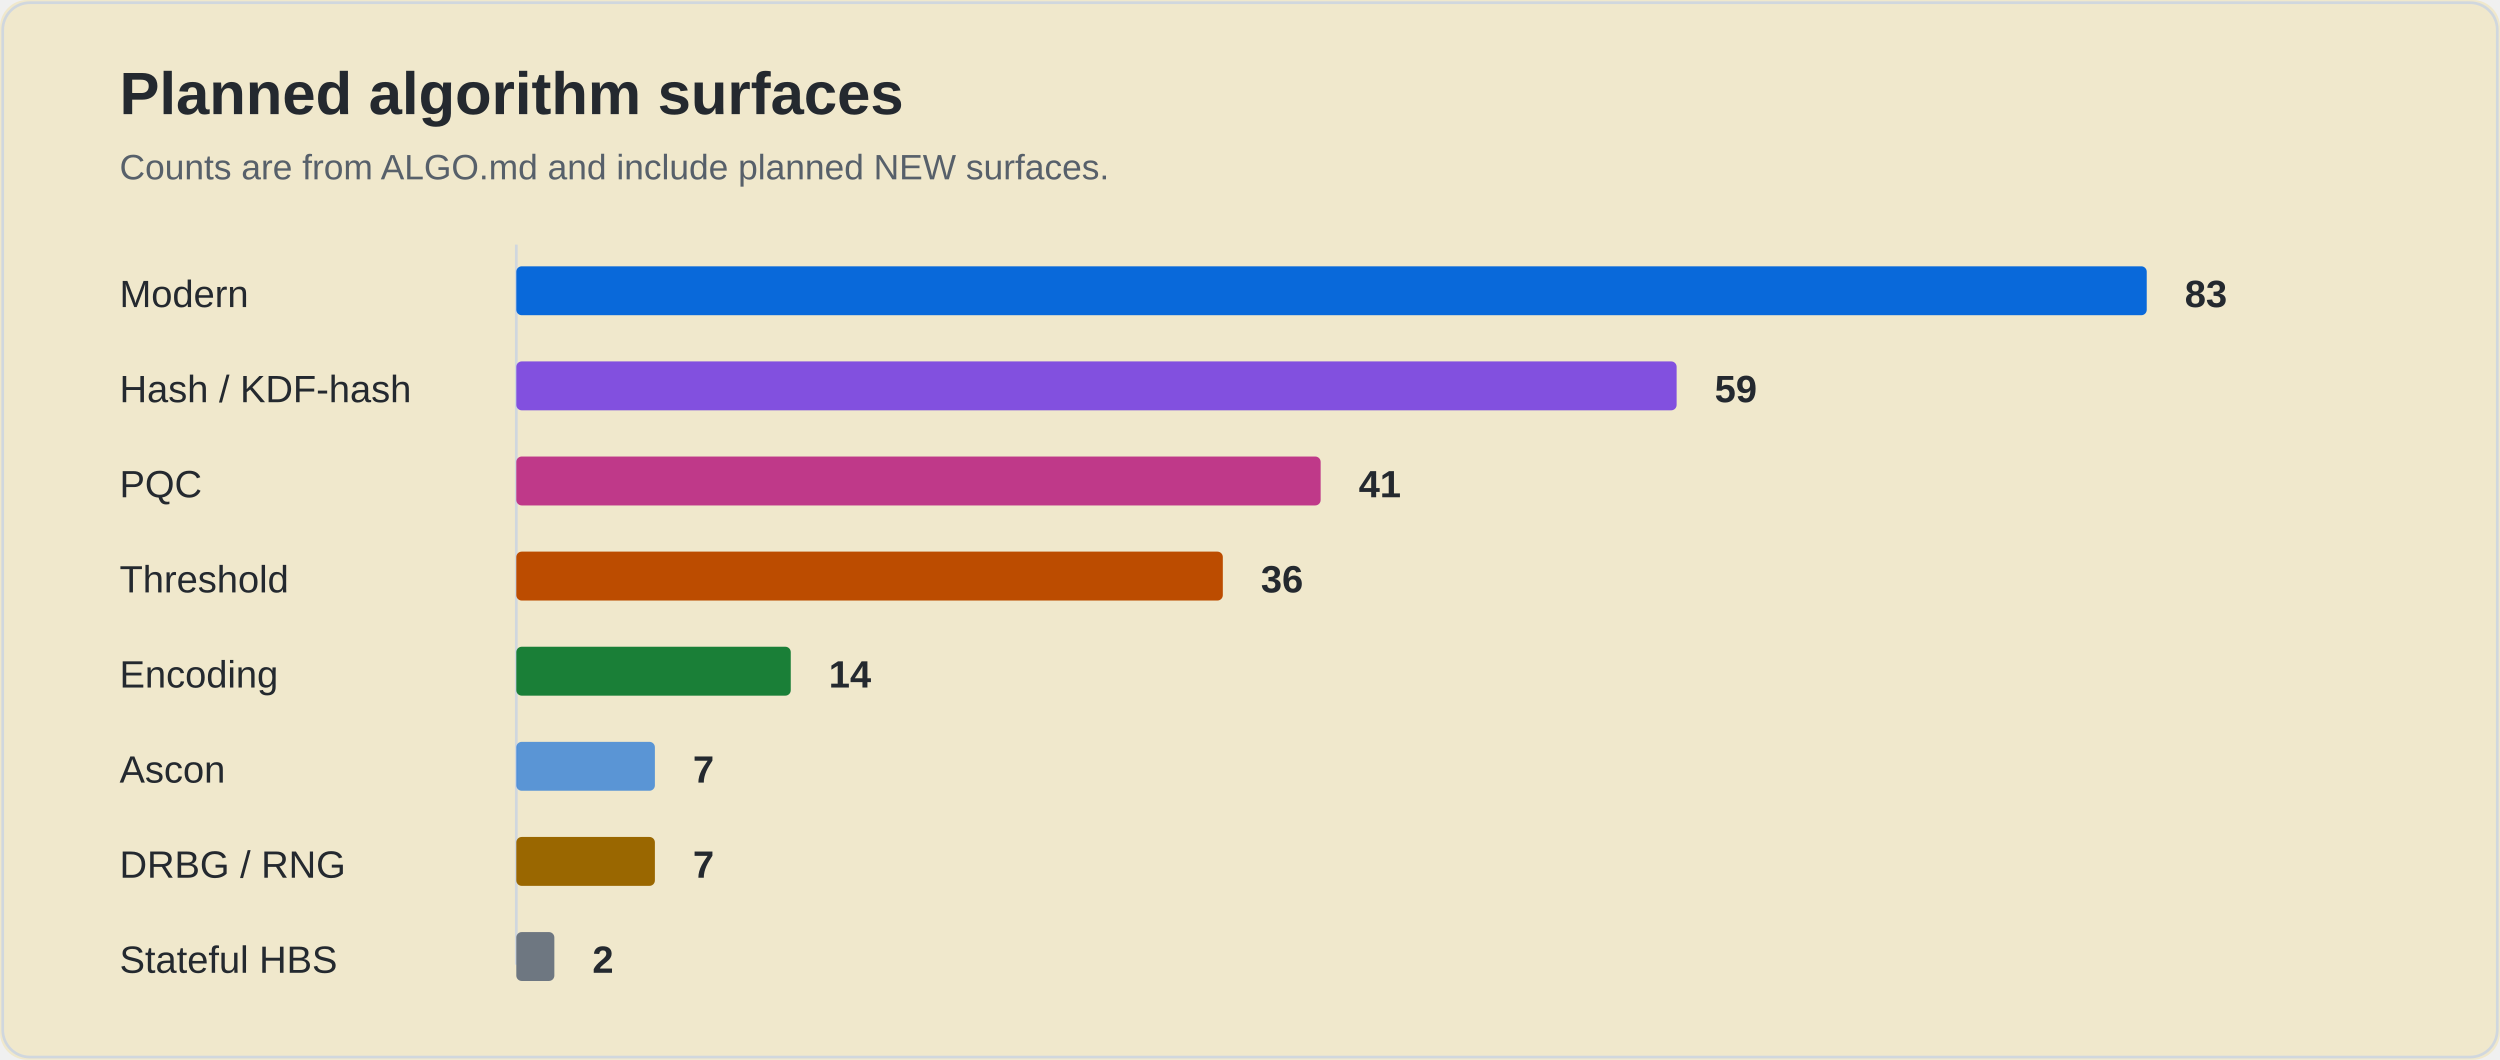
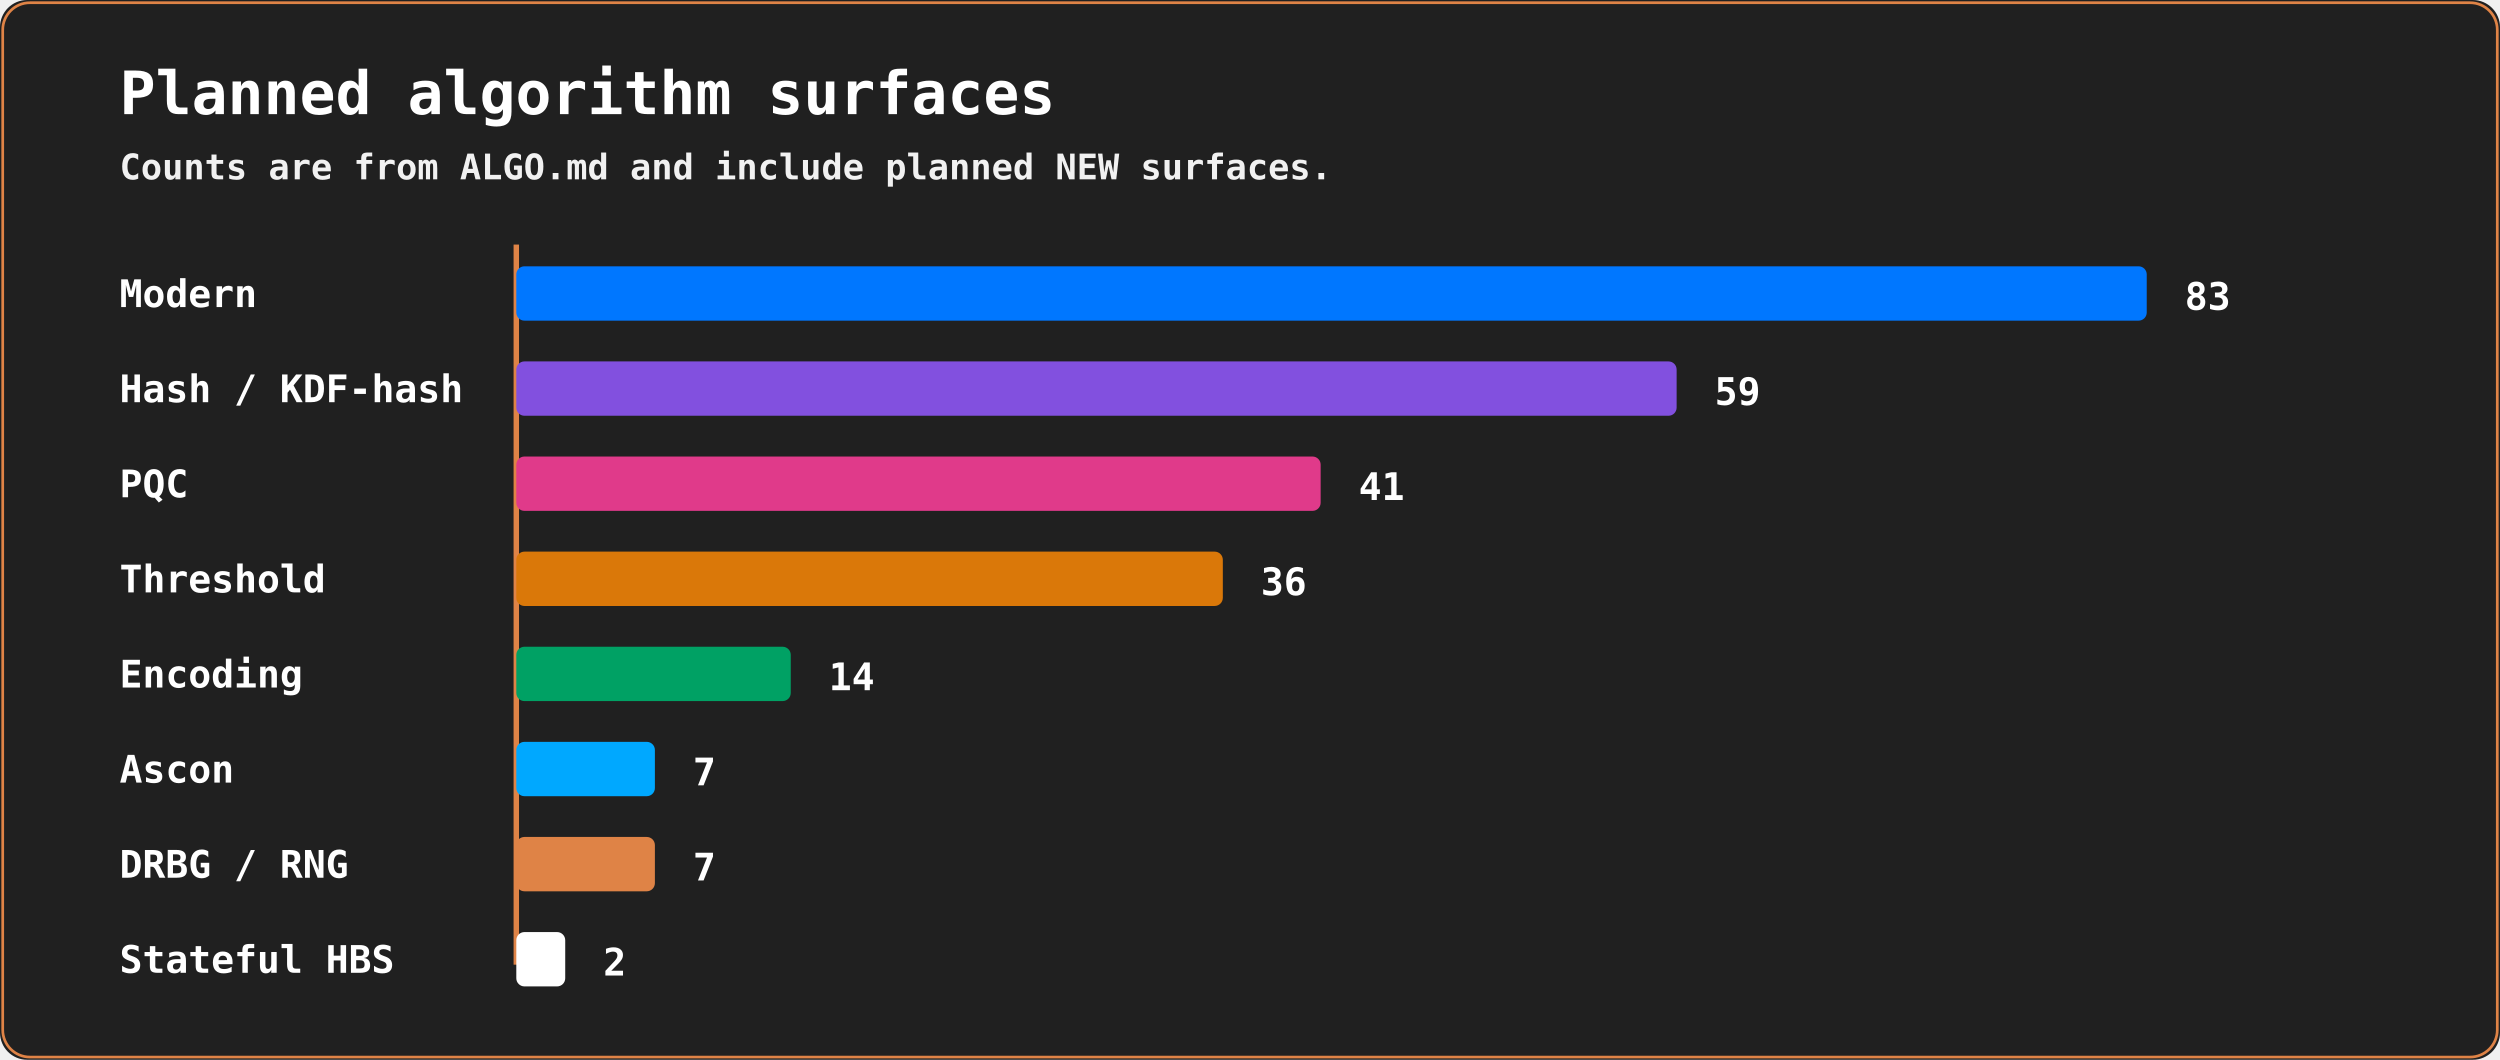
<svg xmlns="http://www.w3.org/2000/svg" width="920" height="390" viewBox="0 0 920 390" role="img" aria-label="NextSSL planned algorithm surface comparison">
-   <rect width="920" height="390" rx="10" fill="#f0e8cc" />
-   <rect x="1" y="1" width="918" height="388" rx="10" fill="none" stroke="#d0d7de" />
-   <text x="44" y="42" fill="#24292f" font-family="Segoe UI, Arial, sans-serif" font-size="22" font-weight="700">Planned algorithm surfaces</text>
-   <text x="44" y="66" fill="#57606a" font-family="Segoe UI, Arial, sans-serif" font-size="13">Counts are from ALGO.md and include planned NEW surfaces.</text>
-   <line x1="190" y1="90" x2="190" y2="355" stroke="#d0d7de" />
-   <g font-family="Segoe UI, Arial, sans-serif" font-size="14">
-     <text x="44" y="113" fill="#24292f">Modern</text>
-     <rect x="190" y="98" width="600" height="18" rx="2" fill="#0969da" />
-     <text x="804" y="113" fill="#24292f" font-weight="700">83</text>
-     <text x="44" y="148" fill="#24292f">Hash / KDF-hash</text>
-     <rect x="190" y="133" width="427" height="18" rx="2" fill="#8250df" />
-     <text x="631" y="148" fill="#24292f" font-weight="700">59</text>
-     <text x="44" y="183" fill="#24292f">PQC</text>
-     <rect x="190" y="168" width="296" height="18" rx="2" fill="#bf3989" />
-     <text x="500" y="183" fill="#24292f" font-weight="700">41</text>
-     <text x="44" y="218" fill="#24292f">Threshold</text>
-     <rect x="190" y="203" width="260" height="18" rx="2" fill="#bc4c00" />
-     <text x="464" y="218" fill="#24292f" font-weight="700">36</text>
-     <text x="44" y="253" fill="#24292f">Encoding</text>
-     <rect x="190" y="238" width="101" height="18" rx="2" fill="#1a7f37" />
-     <text x="305" y="253" fill="#24292f" font-weight="700">14</text>
-     <text x="44" y="288" fill="#24292f">Ascon</text>
-     <rect x="190" y="273" width="51" height="18" rx="2" fill="#0969da" opacity="0.65" />
-     <text x="255" y="288" fill="#24292f" font-weight="700">7</text>
-     <text x="44" y="323" fill="#24292f">DRBG / RNG</text>
-     <rect x="190" y="308" width="51" height="18" rx="2" fill="#9a6700" />
-     <text x="255" y="323" fill="#24292f" font-weight="700">7</text>
-     <text x="44" y="358" fill="#24292f">Stateful HBS</text>
-     <rect x="190" y="343" width="14" height="18" rx="2" fill="#6e7781" />
-     <text x="218" y="358" fill="#24292f" font-weight="700">2</text>
+   <rect width="920" height="390" rx="10" fill="#202020" />
+   <rect x="1" y="1" width="918" height="388" rx="10" fill="none" stroke="#df8346" />
+   <text x="44" y="42" fill="#ffffff" font-family="Roboto Mono, monospace" font-size="22" font-weight="800">Planned algorithm surfaces</text>
+   <text x="44" y="66" fill="#f1f1f1" font-family="Roboto Mono, monospace" font-size="13" font-weight="600">Counts are from ALGO.md and include planned NEW surfaces.</text>
+   <line x1="190" y1="90" x2="190" y2="355" stroke="#df8346" stroke-width="2" />
+   <g font-family="Roboto Mono, monospace" font-size="14" font-weight="700">
+     <text x="44" y="113" fill="#ffffff">Modern</text>
+     <rect x="190" y="98" width="600" height="20" rx="3" fill="#0077ff" />
+     <text x="804" y="114" fill="#ffffff" font-weight="900">83</text>
+     <text x="44" y="148" fill="#ffffff">Hash / KDF-hash</text>
+     <rect x="190" y="133" width="427" height="20" rx="3" fill="#8250df" />
+     <text x="631" y="149" fill="#ffffff" font-weight="900">59</text>
+     <text x="44" y="183" fill="#ffffff">PQC</text>
+     <rect x="190" y="168" width="296" height="20" rx="3" fill="#e03a8a" />
+     <text x="500" y="184" fill="#ffffff" font-weight="900">41</text>
+     <text x="44" y="218" fill="#ffffff">Threshold</text>
+     <rect x="190" y="203" width="260" height="20" rx="3" fill="#da7809" />
+     <text x="464" y="219" fill="#ffffff" font-weight="900">36</text>
+     <text x="44" y="253" fill="#ffffff">Encoding</text>
+     <rect x="190" y="238" width="101" height="20" rx="3" fill="#00a164" />
+     <text x="305" y="254" fill="#ffffff" font-weight="900">14</text>
+     <text x="44" y="288" fill="#ffffff">Ascon</text>
+     <rect x="190" y="273" width="51" height="20" rx="3" fill="#00a8ff" />
+     <text x="255" y="289" fill="#ffffff" font-weight="900">7</text>
+     <text x="44" y="323" fill="#ffffff">DRBG / RNG</text>
+     <rect x="190" y="308" width="51" height="20" rx="3" fill="#df8346" />
+     <text x="255" y="324" fill="#ffffff" font-weight="900">7</text>
+     <text x="44" y="358" fill="#ffffff">Stateful HBS</text>
+     <rect x="190" y="343" width="18" height="20" rx="3" fill="#ffffff" />
+     <text x="222" y="359" fill="#ffffff" font-weight="900">2</text>
  </g>
</svg>
